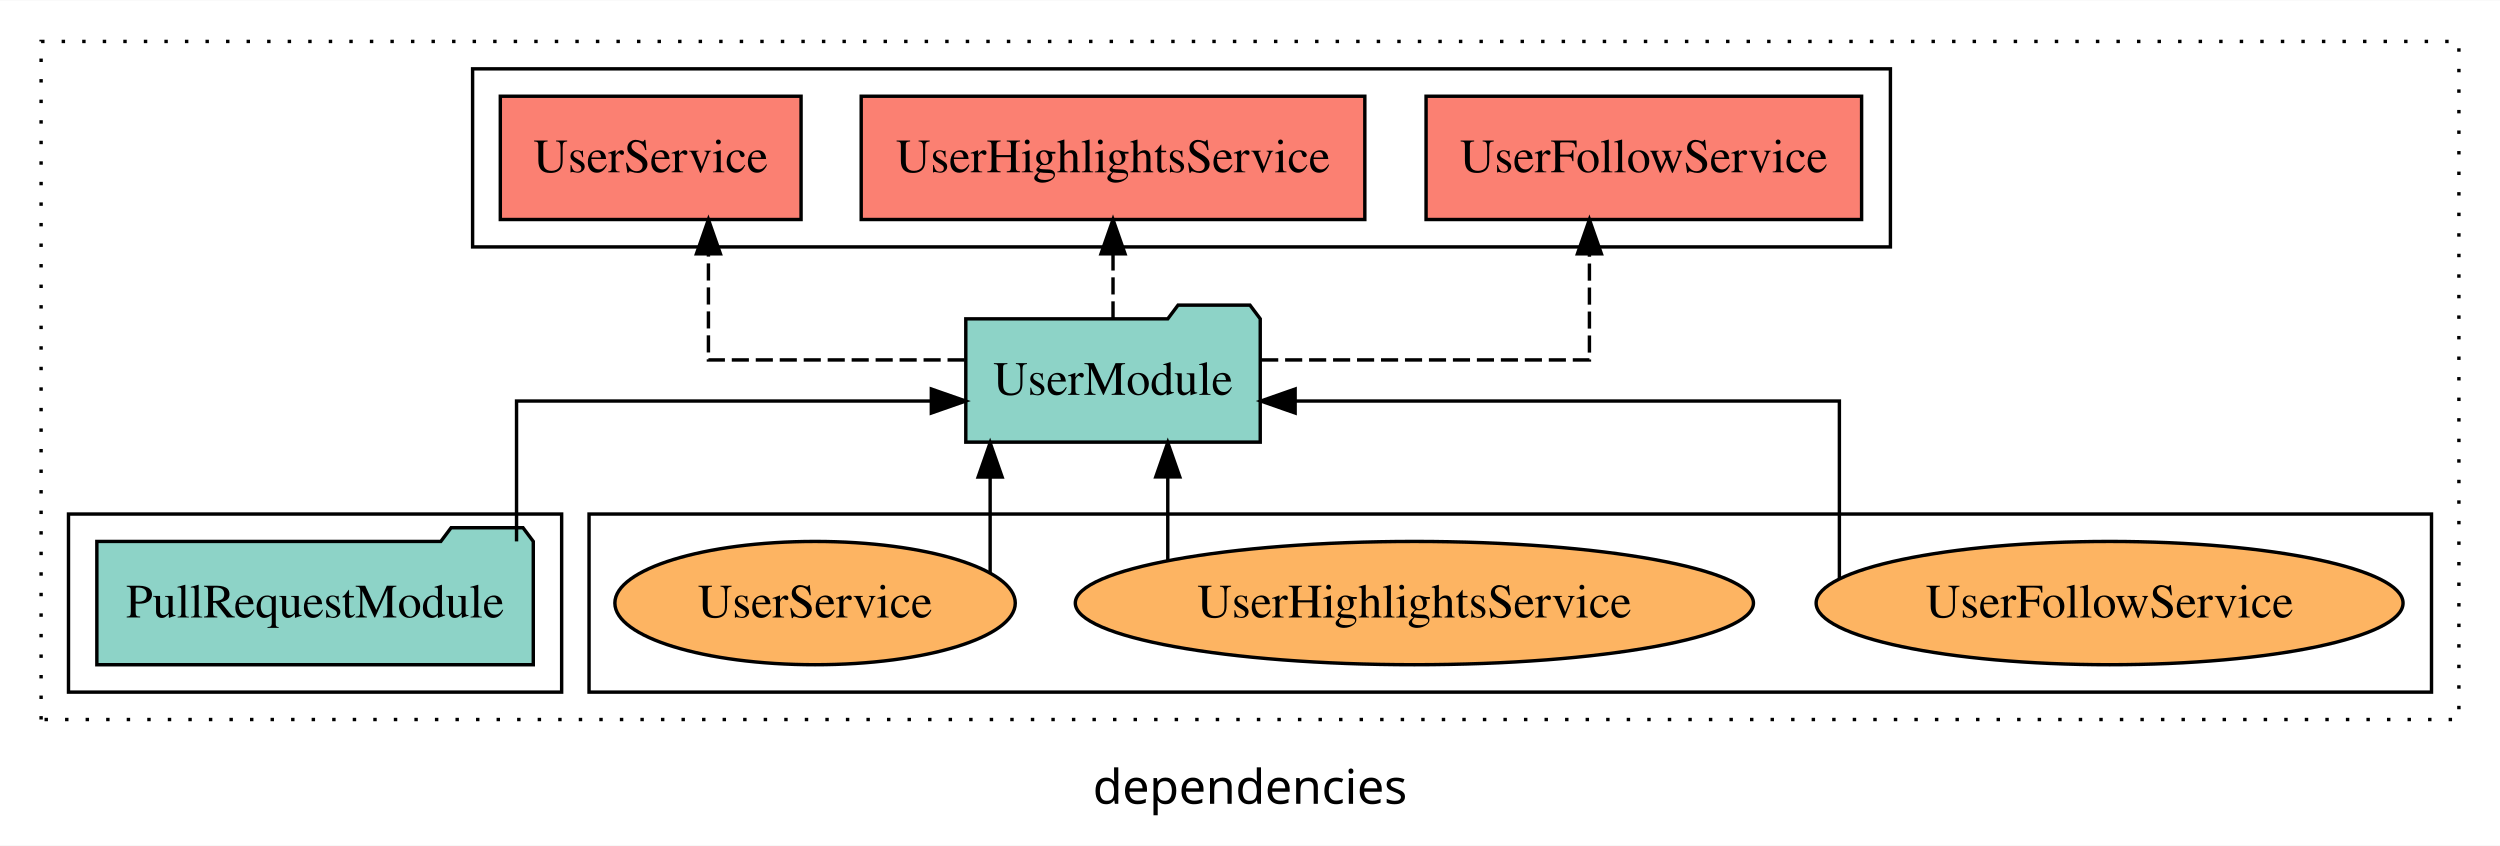
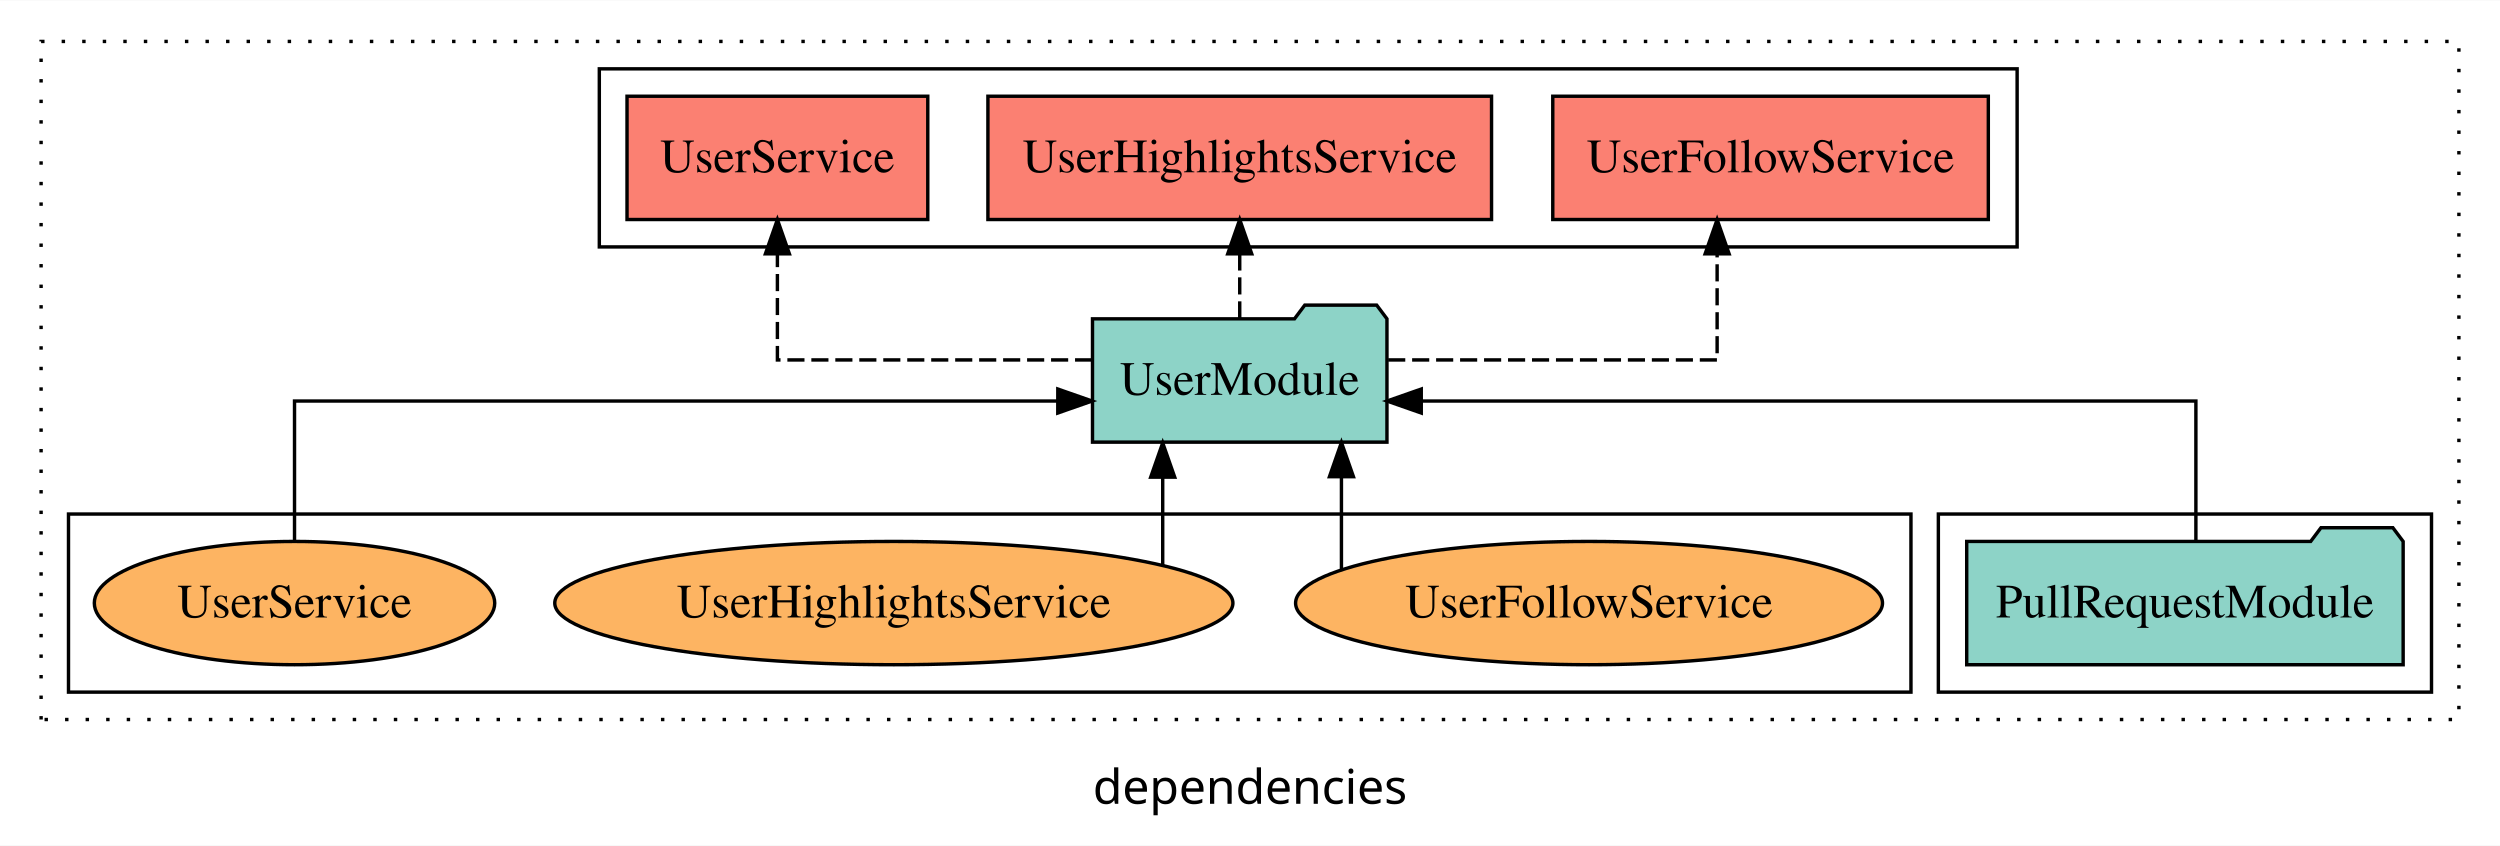
<svg xmlns="http://www.w3.org/2000/svg" width="730pt" height="247pt" viewBox="0.00 0.00 730.00 246.80">
  <g id="graph0" class="graph" transform="scale(1 1) rotate(0) translate(4 242.8)">
    <polygon fill="white" stroke="transparent" points="-4,4 -4,-242.8 726,-242.8 726,4 -4,4" />
    <text text-anchor="middle" x="361" y="-8.2" font-family="sans-serif" font-size="14.00">dependencies</text>
    <g id="clust1" class="cluster">
      <polygon fill="none" stroke="black" stroke-dasharray="1,5" points="8,-32.8 8,-230.8 714,-230.8 714,-32.8 8,-32.8" />
    </g>
-     <g id="clust6" class="cluster">
-       <polygon fill="none" stroke="black" points="168,-40.8 168,-92.8 706,-92.8 706,-40.8 168,-40.8" />
+     <g id="clust3" class="cluster">
+       <polygon fill="none" stroke="black" points="562,-40.8 562,-92.8 706,-92.8 706,-40.8 562,-40.8" />
    </g>
    <g id="clust4" class="cluster">
-       <polygon fill="none" stroke="black" points="134,-170.8 134,-222.8 548,-222.8 548,-170.8 134,-170.8" />
+       <polygon fill="none" stroke="black" points="171,-170.8 171,-222.8 585,-222.8 585,-170.8 171,-170.8" />
    </g>
-     <g id="clust3" class="cluster">
-       <polygon fill="none" stroke="black" points="16,-40.8 16,-92.8 160,-92.8 160,-40.8 16,-40.8" />
+     <g id="clust6" class="cluster">
+       <polygon fill="none" stroke="black" points="16,-40.8 16,-92.8 554,-92.8 554,-40.8 16,-40.8" />
    </g>
    <g id="node1" class="node">
-       <polygon fill="#8dd3c7" stroke="black" points="151.72,-84.8 148.72,-88.8 127.72,-88.8 124.72,-84.8 24.28,-84.8 24.28,-48.8 151.72,-48.8 151.72,-84.8" />
-       <text text-anchor="middle" x="88" y="-62.6" font-family="Times,serif" font-size="14.00">PullRequestModule</text>
+       <polygon fill="#8dd3c7" stroke="black" points="697.72,-84.8 694.72,-88.8 673.72,-88.8 670.72,-84.8 570.28,-84.8 570.28,-48.8 697.72,-48.8 697.72,-84.8" />
+       <text text-anchor="middle" x="634" y="-62.6" font-family="Times,serif" font-size="14.00">PullRequestModule</text>
    </g>
    <g id="node2" class="node">
-       <polygon fill="#8dd3c7" stroke="black" points="363.99,-149.8 360.99,-153.8 339.99,-153.8 336.99,-149.8 278.01,-149.8 278.01,-113.8 363.99,-113.8 363.99,-149.8" />
-       <text text-anchor="middle" x="321" y="-127.6" font-family="Times,serif" font-size="14.00">UserModule</text>
+       <polygon fill="#8dd3c7" stroke="black" points="400.99,-149.8 397.99,-153.8 376.99,-153.8 373.99,-149.8 315.01,-149.8 315.01,-113.8 400.99,-113.8 400.99,-149.8" />
+       <text text-anchor="middle" x="358" y="-127.6" font-family="Times,serif" font-size="14.00">UserModule</text>
    </g>
    <g id="edge1" class="edge">
-       <path fill="none" stroke="black" d="M146.83,-84.82C146.83,-102.17 146.83,-125.8 146.83,-125.8 146.83,-125.8 267.95,-125.8 267.95,-125.8" />
-       <polygon fill="black" stroke="black" points="267.95,-129.3 277.95,-125.8 267.95,-122.3 267.95,-129.3" />
+       <path fill="none" stroke="black" d="M637.2,-84.82C637.2,-102.17 637.2,-125.8 637.2,-125.8 637.2,-125.8 411.01,-125.8 411.01,-125.8" />
+       <polygon fill="black" stroke="black" points="411.01,-122.3 401.01,-125.8 411.01,-129.3 411.01,-122.3" />
    </g>
    <g id="node3" class="node">
-       <polygon fill="#fb8072" stroke="black" points="539.59,-214.8 412.41,-214.8 412.41,-178.8 539.59,-178.8 539.59,-214.8" />
-       <text text-anchor="middle" x="476" y="-192.6" font-family="Times,serif" font-size="14.00">UserFollowService </text>
+       <polygon fill="#fb8072" stroke="black" points="576.59,-214.8 449.41,-214.8 449.41,-178.8 576.59,-178.8 576.59,-214.8" />
+       <text text-anchor="middle" x="513" y="-192.6" font-family="Times,serif" font-size="14.00">UserFollowService </text>
    </g>
    <g id="edge2" class="edge">
-       <path fill="none" stroke="black" stroke-dasharray="5,2" d="M364.25,-137.8C405.09,-137.8 460.11,-137.8 460.11,-137.8 460.11,-137.8 460.11,-168.78 460.11,-168.78" />
-       <polygon fill="black" stroke="black" points="456.61,-168.78 460.11,-178.78 463.61,-168.78 456.61,-168.78" />
+       <path fill="none" stroke="black" stroke-dasharray="5,2" d="M401.34,-137.8C442.26,-137.8 497.4,-137.8 497.4,-137.8 497.4,-137.8 497.4,-168.78 497.4,-168.78" />
+       <polygon fill="black" stroke="black" points="493.9,-168.78 497.4,-178.78 500.9,-168.78 493.9,-168.78" />
    </g>
    <g id="node4" class="node">
-       <polygon fill="#fb8072" stroke="black" points="394.53,-214.8 247.47,-214.8 247.47,-178.8 394.53,-178.8 394.53,-214.8" />
-       <text text-anchor="middle" x="321" y="-192.6" font-family="Times,serif" font-size="14.00">UserHighlightsService </text>
+       <polygon fill="#fb8072" stroke="black" points="431.53,-214.8 284.47,-214.8 284.47,-178.8 431.53,-178.8 431.53,-214.8" />
+       <text text-anchor="middle" x="358" y="-192.6" font-family="Times,serif" font-size="14.00">UserHighlightsService </text>
    </g>
    <g id="edge3" class="edge">
-       <path fill="none" stroke="black" stroke-dasharray="5,2" d="M321,-149.91C321,-149.91 321,-168.79 321,-168.79" />
-       <polygon fill="black" stroke="black" points="317.5,-168.79 321,-178.79 324.5,-168.79 317.5,-168.79" />
+       <path fill="none" stroke="black" stroke-dasharray="5,2" d="M358,-149.91C358,-149.91 358,-168.79 358,-168.79" />
+       <polygon fill="black" stroke="black" points="354.5,-168.79 358,-178.79 361.5,-168.79 354.5,-168.79" />
    </g>
    <g id="node5" class="node">
-       <polygon fill="#fb8072" stroke="black" points="229.91,-214.8 142.09,-214.8 142.09,-178.8 229.91,-178.8 229.91,-214.8" />
-       <text text-anchor="middle" x="186" y="-192.6" font-family="Times,serif" font-size="14.00">UserService </text>
+       <polygon fill="#fb8072" stroke="black" points="266.91,-214.8 179.09,-214.8 179.09,-178.8 266.91,-178.8 266.91,-214.8" />
+       <text text-anchor="middle" x="223" y="-192.6" font-family="Times,serif" font-size="14.00">UserService </text>
    </g>
    <g id="edge4" class="edge">
-       <path fill="none" stroke="black" stroke-dasharray="5,2" d="M277.68,-137.8C243.97,-137.8 202.86,-137.8 202.86,-137.8 202.86,-137.8 202.86,-168.78 202.86,-168.78" />
-       <polygon fill="black" stroke="black" points="199.36,-168.78 202.86,-178.78 206.36,-168.78 199.36,-168.78" />
+       <path fill="none" stroke="black" stroke-dasharray="5,2" d="M314.91,-137.8C275.41,-137.8 223,-137.8 223,-137.8 223,-137.8 223,-168.78 223,-168.78" />
+       <polygon fill="black" stroke="black" points="219.5,-168.78 223,-178.78 226.5,-168.78 219.5,-168.78" />
    </g>
    <g id="node6" class="node">
-       <ellipse fill="#fdb462" stroke="black" cx="612" cy="-66.8" rx="85.69" ry="18" />
-       <text text-anchor="middle" x="612" y="-62.6" font-family="Times,serif" font-size="14.00">UserFollowService</text>
+       <ellipse fill="#fdb462" stroke="black" cx="460" cy="-66.8" rx="85.69" ry="18" />
+       <text text-anchor="middle" x="460" y="-62.6" font-family="Times,serif" font-size="14.00">UserFollowService</text>
    </g>
    <g id="edge5" class="edge">
-       <path fill="none" stroke="black" d="M533.1,-74.03C533.1,-89.79 533.1,-125.8 533.1,-125.8 533.1,-125.8 374.18,-125.8 374.18,-125.8" />
-       <polygon fill="black" stroke="black" points="374.18,-122.3 364.18,-125.8 374.18,-129.3 374.18,-122.3" />
+       <path fill="none" stroke="black" d="M387.7,-76.67C387.7,-76.67 387.7,-103.71 387.7,-103.71" />
+       <polygon fill="black" stroke="black" points="384.2,-103.71 387.7,-113.71 391.2,-103.71 384.2,-103.71" />
    </g>
    <g id="node7" class="node">
-       <ellipse fill="#fdb462" stroke="black" cx="409" cy="-66.8" rx="99.01" ry="18" />
-       <text text-anchor="middle" x="409" y="-62.6" font-family="Times,serif" font-size="14.00">UserHighlightsService</text>
+       <ellipse fill="#fdb462" stroke="black" cx="257" cy="-66.8" rx="99.01" ry="18" />
+       <text text-anchor="middle" x="257" y="-62.6" font-family="Times,serif" font-size="14.00">UserHighlightsService</text>
    </g>
    <g id="edge6" class="edge">
-       <path fill="none" stroke="black" d="M336.99,-79.33C336.99,-79.33 336.99,-103.65 336.99,-103.65" />
-       <polygon fill="black" stroke="black" points="333.49,-103.65 336.99,-113.65 340.49,-103.65 333.49,-103.65" />
+       <path fill="none" stroke="black" d="M335.51,-77.83C335.51,-77.83 335.51,-103.58 335.51,-103.58" />
+       <polygon fill="black" stroke="black" points="332.01,-103.58 335.51,-113.58 339.01,-103.58 332.01,-103.58" />
    </g>
    <g id="node8" class="node">
-       <ellipse fill="#fdb462" stroke="black" cx="234" cy="-66.8" rx="58.46" ry="18" />
-       <text text-anchor="middle" x="234" y="-62.6" font-family="Times,serif" font-size="14.00">UserService</text>
+       <ellipse fill="#fdb462" stroke="black" cx="82" cy="-66.8" rx="58.46" ry="18" />
+       <text text-anchor="middle" x="82" y="-62.6" font-family="Times,serif" font-size="14.00">UserService</text>
    </g>
    <g id="edge7" class="edge">
-       <path fill="none" stroke="black" d="M285.12,-75.57C285.12,-75.57 285.12,-103.6 285.12,-103.6" />
-       <polygon fill="black" stroke="black" points="281.62,-103.6 285.12,-113.6 288.62,-103.6 281.62,-103.6" />
+       <path fill="none" stroke="black" d="M82,-84.82C82,-102.17 82,-125.8 82,-125.8 82,-125.8 304.88,-125.8 304.88,-125.8" />
+       <polygon fill="black" stroke="black" points="304.88,-129.3 314.88,-125.8 304.87,-122.3 304.88,-129.3" />
    </g>
  </g>
</svg>
